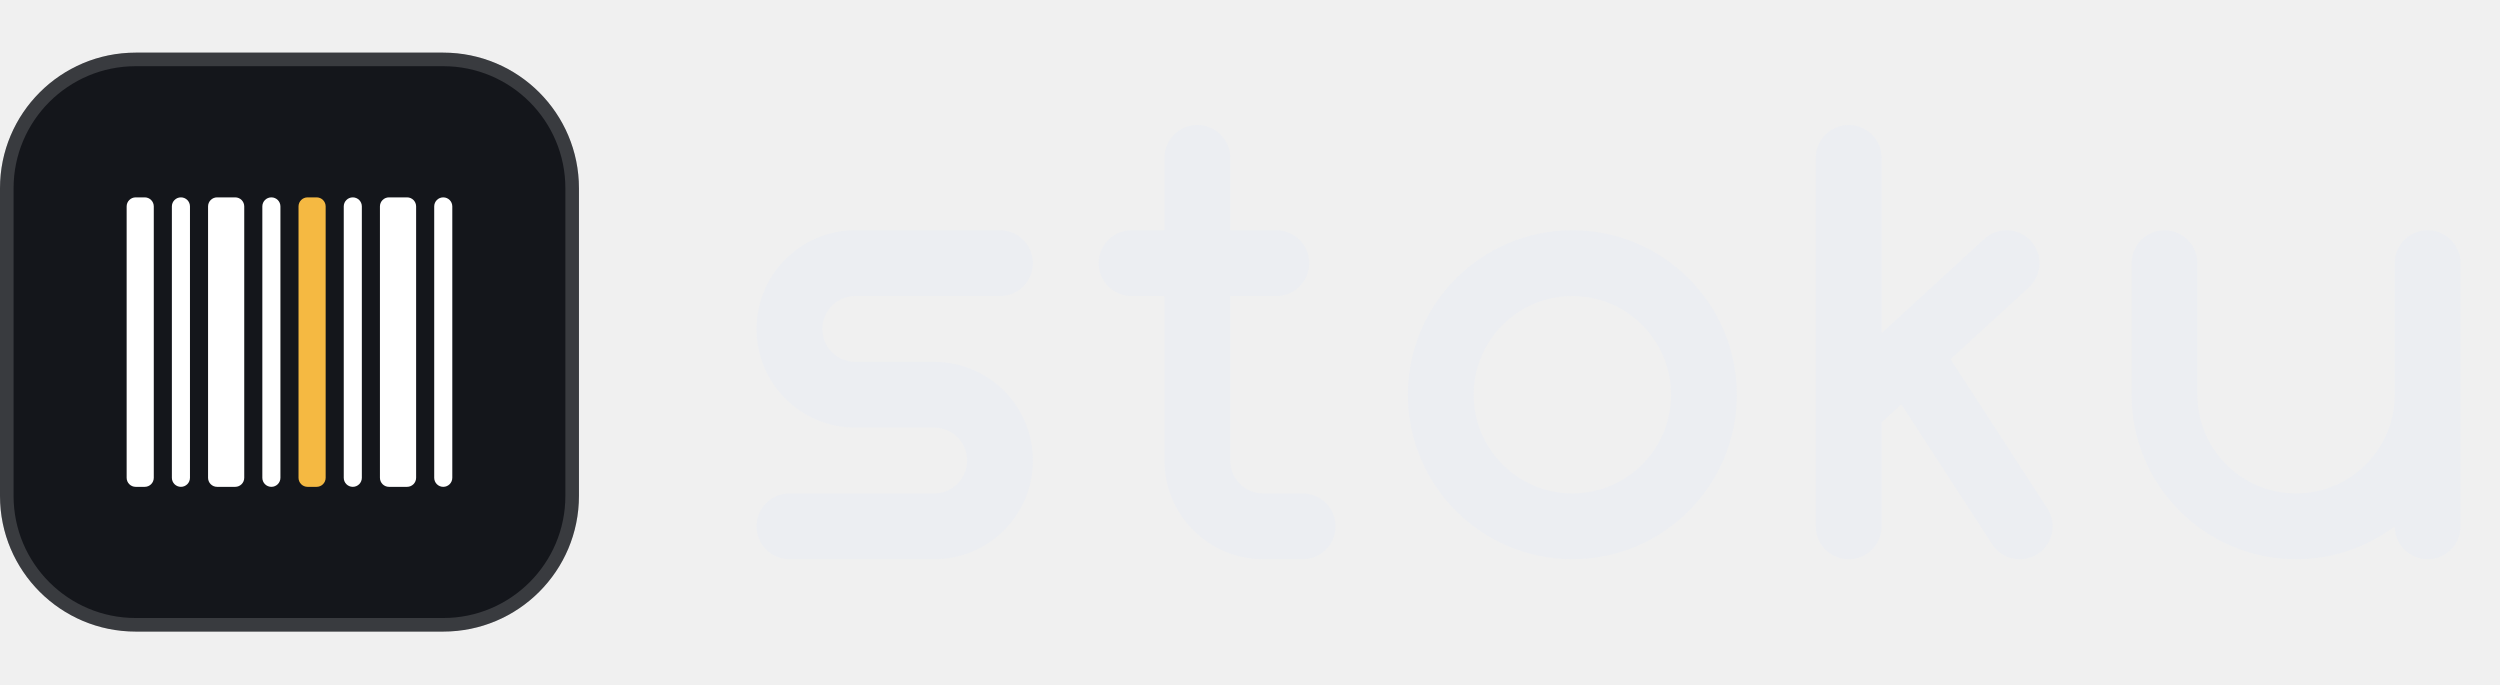
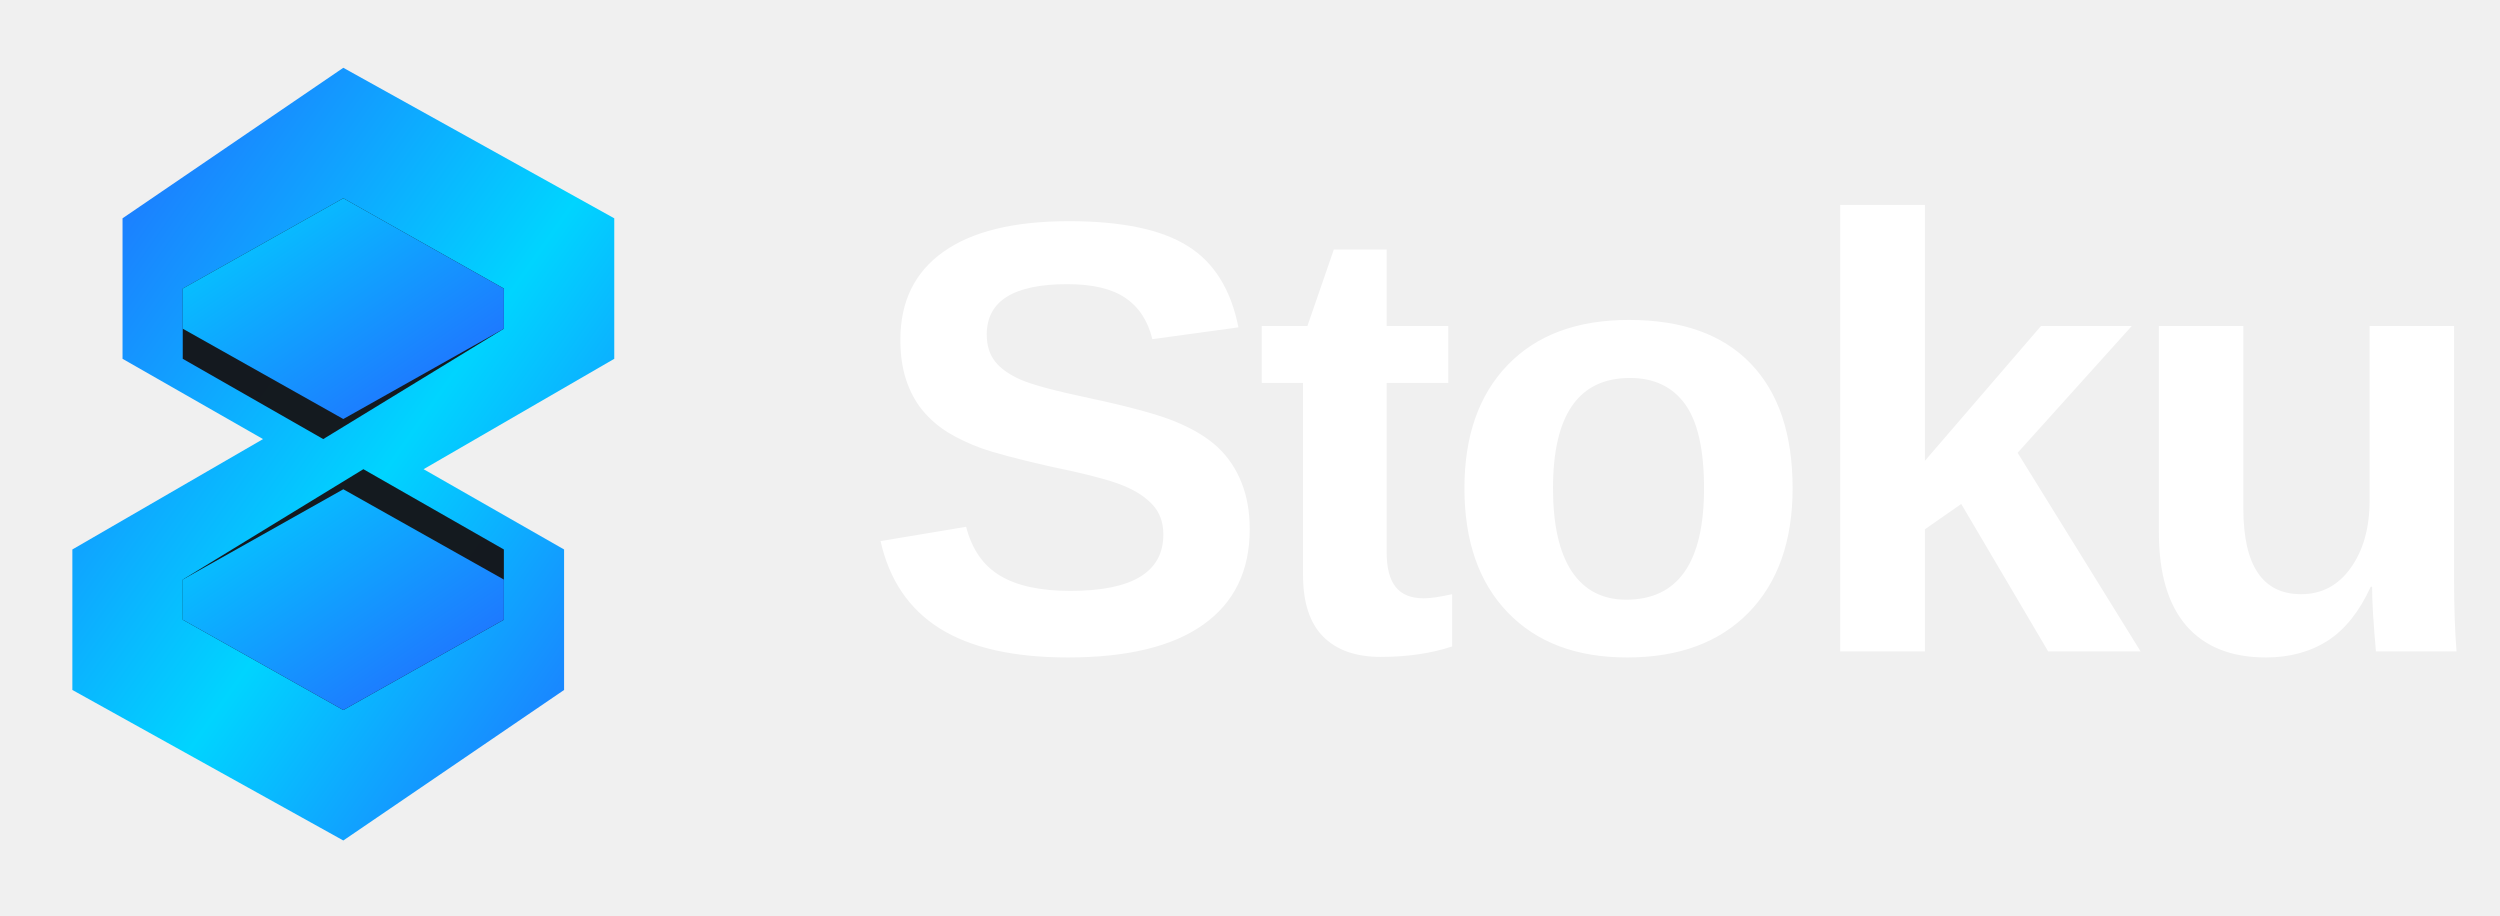
- <svg xmlns="http://www.w3.org/2000/svg" width="190" height="52" viewBox="0 0 190 52">
-   <g transform="translate(0 4) scale(.6875)">
-     <rect width="64" height="64" rx="15" fill="#14161b" />
-     <rect x=".75" y=".75" width="62.5" height="62.5" rx="14.25" fill="none" stroke="#fff" stroke-opacity=".16" stroke-width="1.5" />
-     <rect x="14" y="16" width="3" height="32" rx="1" fill="#fff" />
-     <rect x="19" y="16" width="2" height="32" rx="1" fill="#fff" />
-     <rect x="23" y="16" width="4" height="32" rx="1" fill="#fff" />
-     <rect x="29" y="16" width="2" height="32" rx="1" fill="#fff" />
-     <rect x="33" y="16" width="3" height="32" rx="1" fill="#f5b942" />
-     <rect x="38" y="16" width="2" height="32" rx="1" fill="#fff" />
-     <rect x="42" y="16" width="4" height="32" rx="1" fill="#fff" />
-     <rect x="48" y="16" width="2" height="32" rx="1" fill="#fff" />
+ <svg xmlns="http://www.w3.org/2000/svg" width="142" height="52" viewBox="11 0 142 52">
+   <defs>
+     <linearGradient id="g" x1="0" y1="0" x2="1" y2="1">
+       <stop stop-color="#2563FF" />
+       <stop offset=".55" stop-color="#00D4FF" />
+       <stop offset="1" stop-color="#2563FF" />
+     </linearGradient>
+     <linearGradient id="g2" x1="0" y1="0" x2="1" y2="1">
+       <stop stop-color="#00D4FF" />
+       <stop offset="1" stop-color="#2563FF" />
+     </linearGradient>
+   </defs>
+   <g transform="translate(2 1) scale(.57 .57)">
+     <path d="M50 5 L77 20 L77 34 L58 45 L72 53 L72 67 L50 82 L23 67 L23 53 L42 42 L28 34 L28 20 Z" fill="url(#g)" fill-rule="evenodd" />
+     <path d="M50 18 L66 27 L66 31 L48 42 L34 34 L34 27 Z" fill="#14161B" opacity=".98" />
+     <path d="M50 69 L34 60 L34 56 L52 45 L66 53 L66 60 Z" fill="#14161B" opacity=".98" />
+     <path d="M34 27 L50 18 L66 27 L66 31 L50 40 L34 31 Z" fill="url(#g2)" />
+     <path d="M34 56 L50 47 L66 56 L66 60 L50 69 L34 60 Z" fill="url(#g2)" />
  </g>
-   <g fill="none" stroke="#eceef2" stroke-width="5" stroke-linecap="round" stroke-linejoin="round">
-     <path d="M76 20H65a5 5 0 0 0 0 10h6a5 5 0 0 1 0 10H60" />
-     <path d="M91 12v23a5 5 0 0 0 5 5h3M86 20h11" />
-     <circle cx="119.5" cy="30" r="10" />
-     <path d="M140.5 12v28M152.5 20l-12 11M145 26.9l8.5 13.1" />
-     <path d="M164.5 20v10a10 10 0 0 0 20 0M184.5 20v20" />
-   </g>
+   <text x="60" y="37" font-family="Arial, Helvetica, sans-serif" font-size="35" font-weight="700" letter-spacing="-1.1" fill="#FFFFFF">Stoku</text>
</svg>
